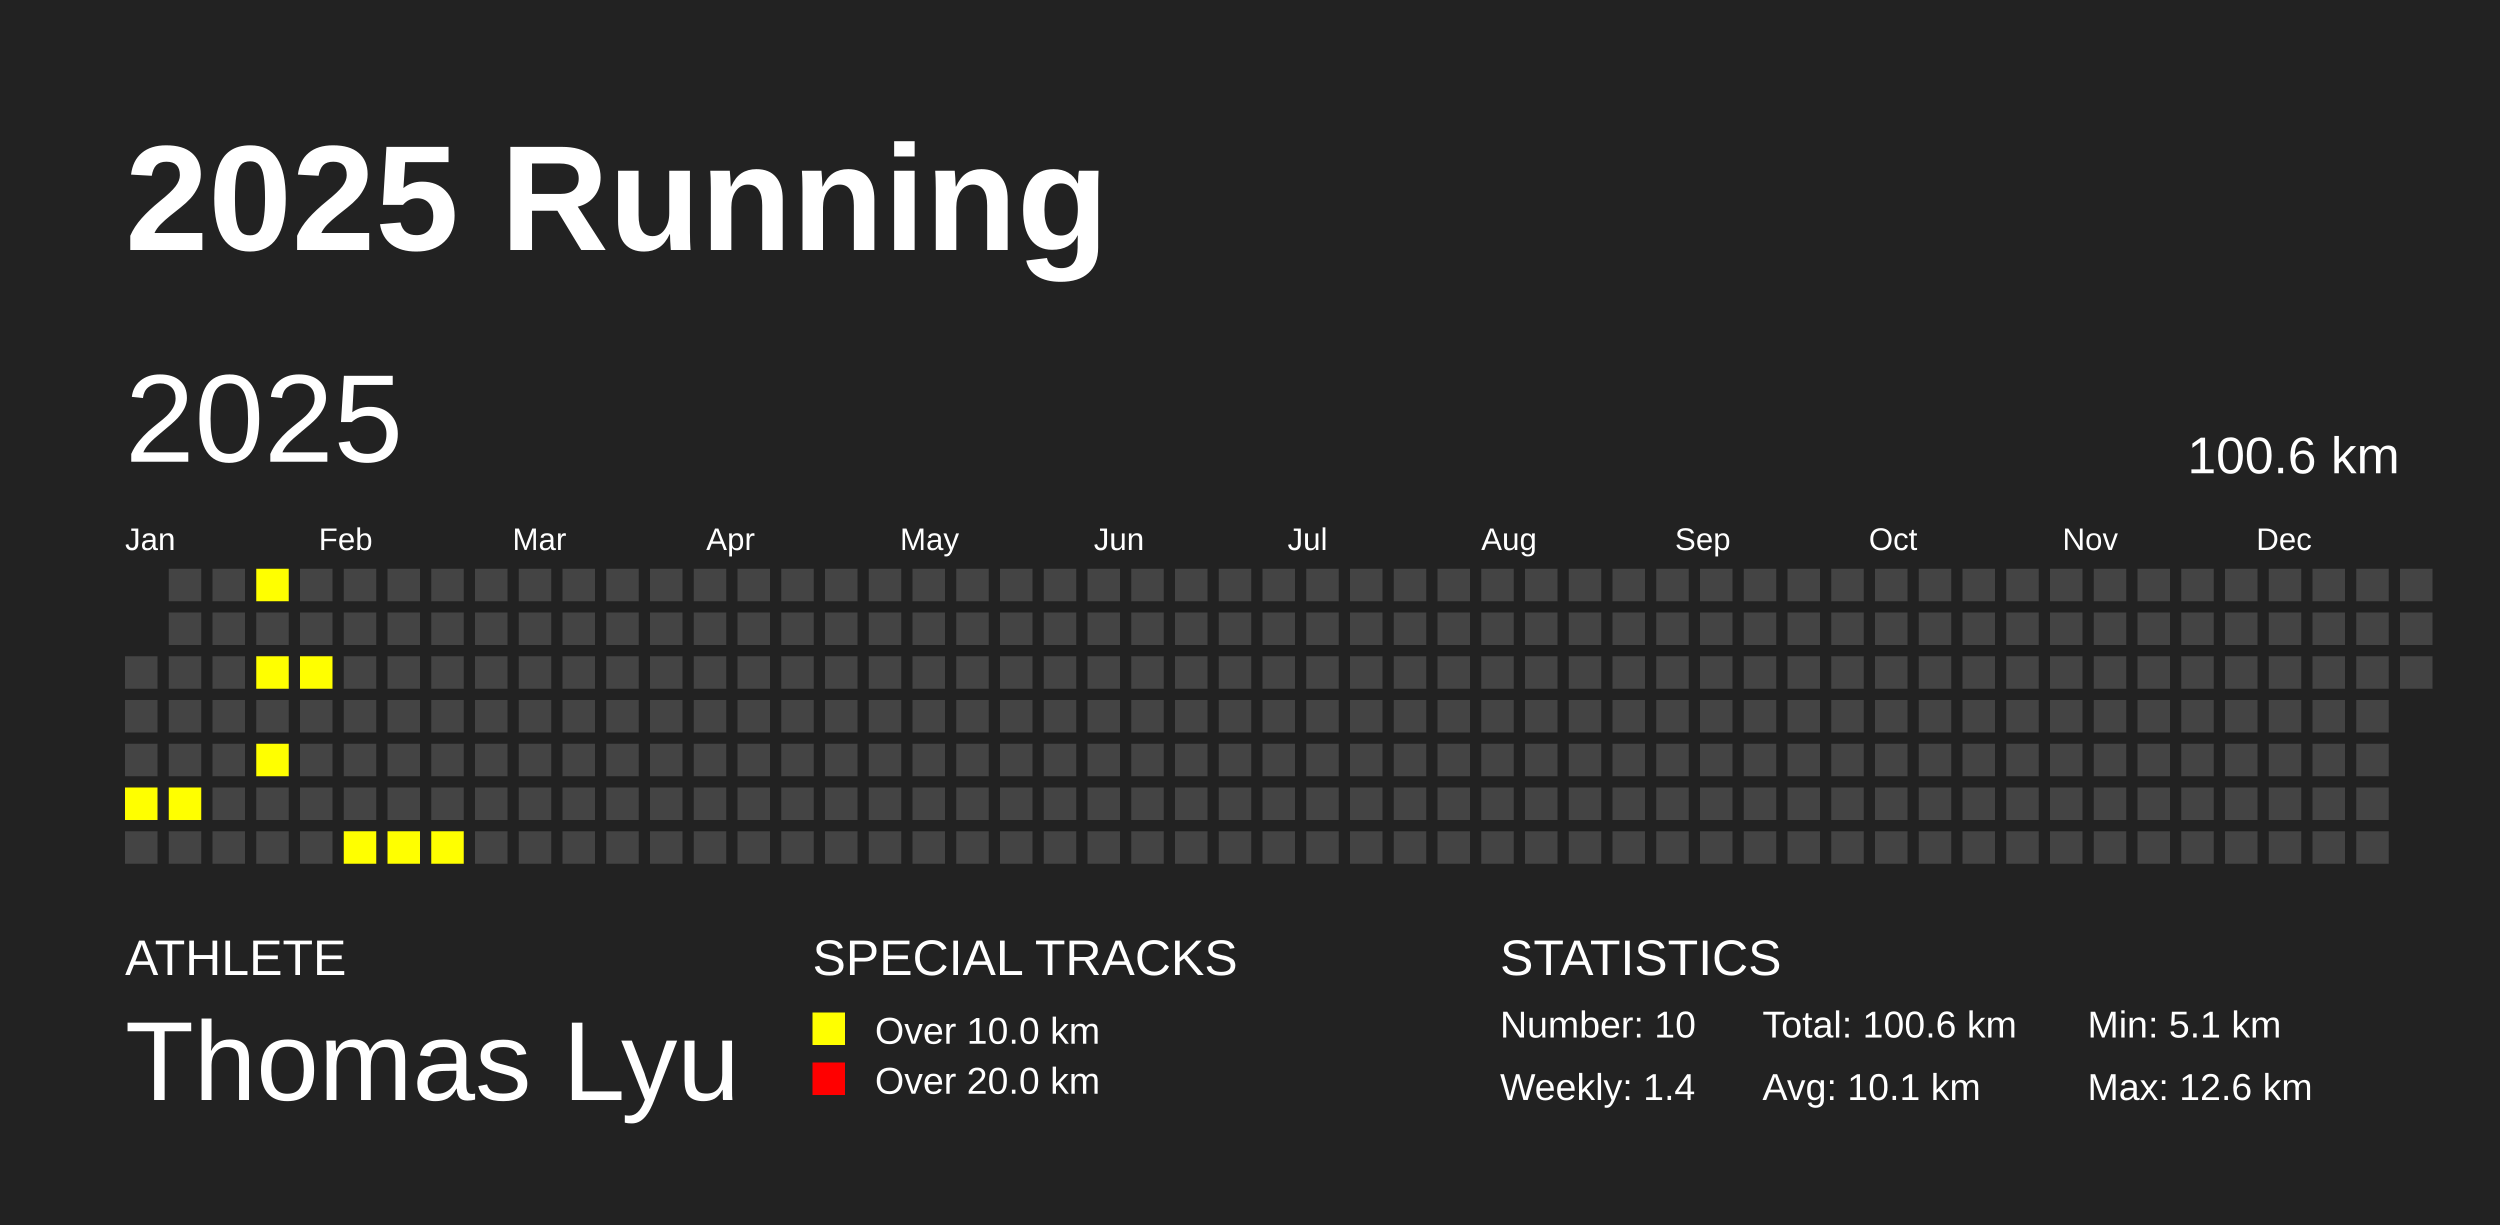
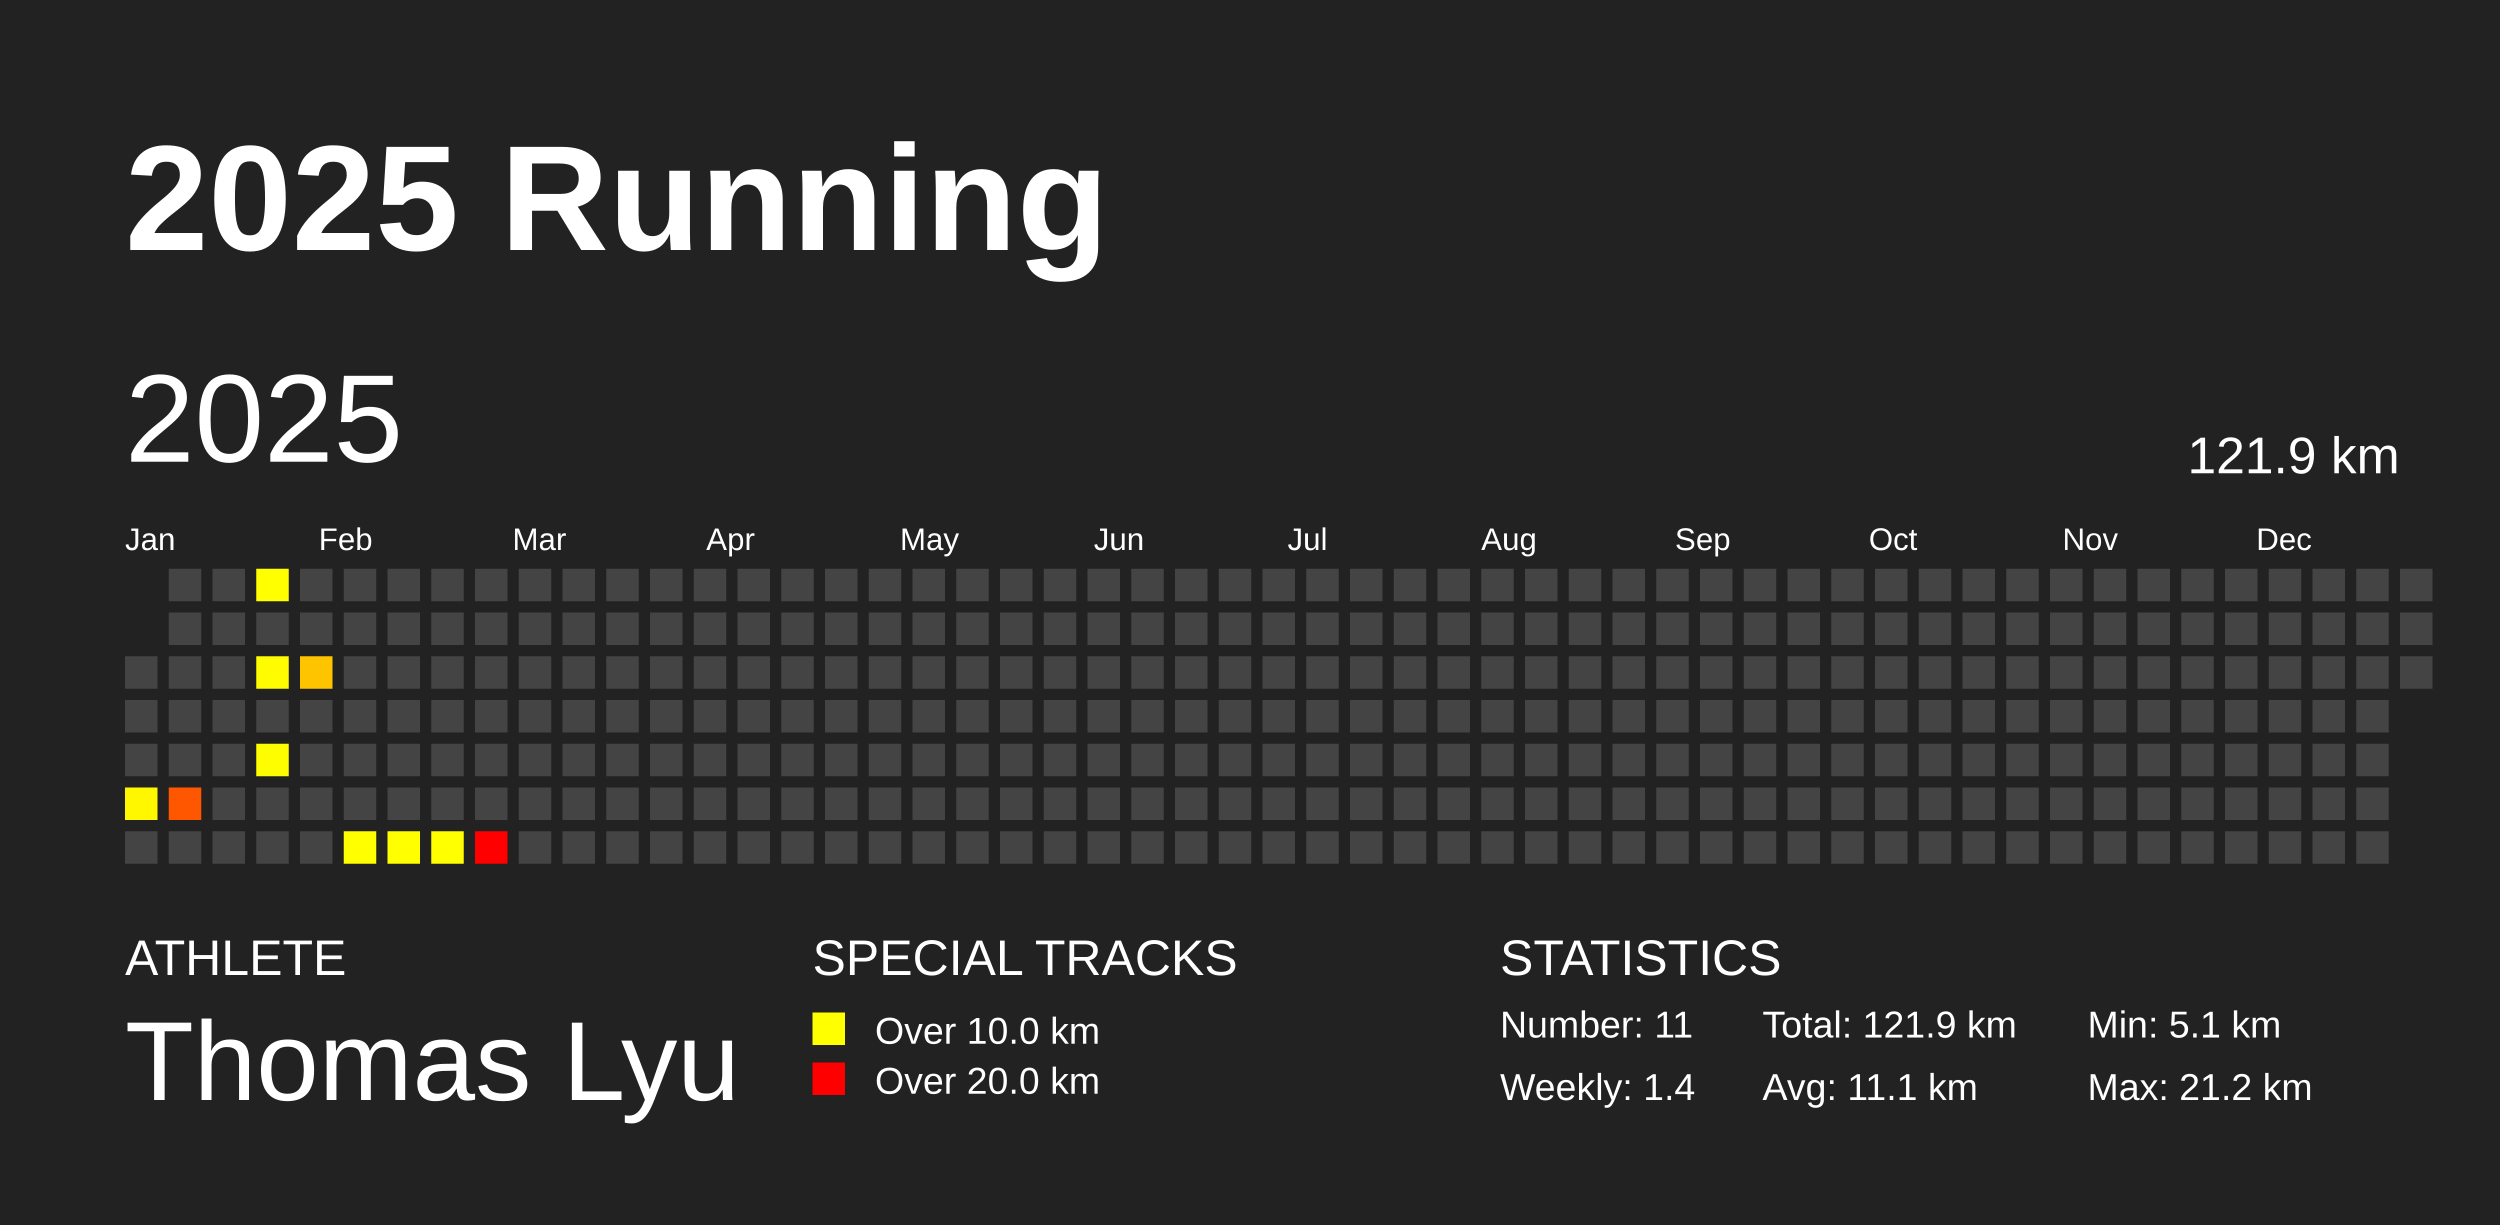
<svg xmlns="http://www.w3.org/2000/svg" baseProfile="full" height="98mm" version="1.1" viewBox="0,0,200,98" width="200mm">
  <defs />
  <rect fill="#222222" height="98" width="200" x="0" y="0" />
  <text fill="#FFFFFF" style="font-size:12px; font-family:Arial; font-weight:bold;" x="10" y="20">2025 Running</text>
  <text fill="#FFFFFF" style="font-size:4px; font-family:Arial" x="10" y="78">ATHLETE</text>
  <text fill="#FFFFFF" style="font-size:9px; font-family:Arial" x="10" y="88">Thomas Lyu</text>
  <text fill="#FFFFFF" style="font-size:4px; font-family:Arial" x="65" y="78">SPECIAL TRACKS</text>
  <rect fill="yellow" height="2.6" width="2.6" x="65" y="81" />
  <text fill="#FFFFFF" style="font-size:3px; font-family:Arial" x="70" y="83.5">Over 10.0 km</text>
  <rect fill="red" height="2.6" width="2.6" x="65" y="85" />
  <text fill="#FFFFFF" style="font-size:3px; font-family:Arial" x="70" y="87.5">Over 20.0 km</text>
  <text fill="#FFFFFF" style="font-size:4px; font-family:Arial" x="120" y="78">STATISTICS</text>
-   <text fill="#FFFFFF" style="font-size:3px; font-family:Arial" x="120" y="83">Number: 10</text>
+   <text fill="#FFFFFF" style="font-size:3px; font-family:Arial" x="120" y="83">Number: 11</text>
  <text fill="#FFFFFF" style="font-size:3px; font-family:Arial" x="120" y="88">Weekly: 1.4</text>
-   <text fill="#FFFFFF" style="font-size:3px; font-family:Arial" x="141" y="83">Total: 100.6 km</text>
-   <text fill="#FFFFFF" style="font-size:3px; font-family:Arial" x="141" y="88">Avg: 10.1 km</text>
+   <text fill="#FFFFFF" style="font-size:3px; font-family:Arial" x="141" y="83">Total: 121.9 km</text>
+   <text fill="#FFFFFF" style="font-size:3px; font-family:Arial" x="141" y="88">Avg: 11.1 km</text>
  <text fill="#FFFFFF" style="font-size:3px; font-family:Arial" x="167" y="83">Min: 5.1 km</text>
-   <text fill="#FFFFFF" style="font-size:3px; font-family:Arial" x="167" y="88">Max: 12.6 km</text>
+   <text fill="#FFFFFF" style="font-size:3px; font-family:Arial" x="167" y="88">Max: 21.2 km</text>
  <text dominant-baseline="hanging" fill="#FFFFFF" style="font-size:10.0px; font-family:Arial;" x="10" y="30">2025</text>
-   <text dominant-baseline="hanging" fill="#FFFFFF" style="font-size:4.125px; font-family:Arial;" x="175" y="35">100.6 km</text>
+   <text dominant-baseline="hanging" fill="#FFFFFF" style="font-size:4.125px; font-family:Arial;" x="175" y="35">121.9 km</text>
  <text fill="#FFFFFF" style="font-size:2.5px; font-family:Arial" x="10.0" y="44">Jan</text>
  <text fill="#FFFFFF" style="font-size:2.5px; font-family:Arial" x="25.5" y="44">Feb</text>
  <text fill="#FFFFFF" style="font-size:2.5px; font-family:Arial" x="41.0" y="44">Mar</text>
  <text fill="#FFFFFF" style="font-size:2.5px; font-family:Arial" x="56.5" y="44">Apr</text>
  <text fill="#FFFFFF" style="font-size:2.5px; font-family:Arial" x="72.0" y="44">May</text>
  <text fill="#FFFFFF" style="font-size:2.5px; font-family:Arial" x="87.5" y="44">Jun</text>
  <text fill="#FFFFFF" style="font-size:2.5px; font-family:Arial" x="103.0" y="44">Jul</text>
  <text fill="#FFFFFF" style="font-size:2.5px; font-family:Arial" x="118.5" y="44">Aug</text>
  <text fill="#FFFFFF" style="font-size:2.5px; font-family:Arial" x="134.0" y="44">Sep</text>
  <text fill="#FFFFFF" style="font-size:2.5px; font-family:Arial" x="149.5" y="44">Oct</text>
  <text fill="#FFFFFF" style="font-size:2.5px; font-family:Arial" x="165.0" y="44">Nov</text>
  <text fill="#FFFFFF" style="font-size:2.5px; font-family:Arial" x="180.5" y="44">Dec</text>
  <rect fill="#444444" height="2.6" width="2.6" x="10.0" y="52.5" />
  <rect fill="#444444" height="2.6" width="2.6" x="10.0" y="56.0" />
  <rect fill="#444444" height="2.6" width="2.6" x="10.0" y="59.5" />
-   <rect fill="yellow" height="2.6" width="2.6" x="10.0" y="63.0" />
+   <rect fill="#fff700" height="2.6" width="2.6" x="10.0" y="63.0" />
  <rect fill="#444444" height="2.6" width="2.6" x="10.0" y="66.5" />
  <rect fill="#444444" height="2.6" width="2.6" x="13.5" y="45.5" />
  <rect fill="#444444" height="2.6" width="2.6" x="13.5" y="49.0" />
  <rect fill="#444444" height="2.6" width="2.6" x="13.5" y="52.5" />
  <rect fill="#444444" height="2.6" width="2.6" x="13.5" y="56.0" />
  <rect fill="#444444" height="2.6" width="2.6" x="13.5" y="59.5" />
-   <rect fill="yellow" height="2.6" width="2.6" x="13.5" y="63.0" />
+   <rect fill="#ff5600" height="2.6" width="2.6" x="13.5" y="63.0" />
  <rect fill="#444444" height="2.6" width="2.6" x="13.5" y="66.5" />
  <rect fill="#444444" height="2.6" width="2.6" x="17.0" y="45.5" />
  <rect fill="#444444" height="2.6" width="2.6" x="17.0" y="49.0" />
  <rect fill="#444444" height="2.6" width="2.6" x="17.0" y="52.5" />
  <rect fill="#444444" height="2.6" width="2.6" x="17.0" y="56.0" />
  <rect fill="#444444" height="2.6" width="2.6" x="17.0" y="59.5" />
  <rect fill="#444444" height="2.6" width="2.6" x="17.0" y="63.0" />
  <rect fill="#444444" height="2.6" width="2.6" x="17.0" y="66.5" />
-   <rect fill="yellow" height="2.6" width="2.6" x="20.5" y="45.5" />
+   <rect fill="#ffff00" height="2.6" width="2.6" x="20.5" y="45.5" />
  <rect fill="#444444" height="2.6" width="2.6" x="20.5" y="49.0" />
-   <rect fill="yellow" height="2.6" width="2.6" x="20.5" y="52.5" />
+   <rect fill="#fffb00" height="2.6" width="2.6" x="20.5" y="52.5" />
  <rect fill="#444444" height="2.6" width="2.6" x="20.5" y="56.0" />
-   <rect fill="yellow" height="2.6" width="2.6" x="20.5" y="59.5" />
+   <rect fill="#fffe00" height="2.6" width="2.6" x="20.5" y="59.5" />
  <rect fill="#444444" height="2.6" width="2.6" x="20.5" y="63.0" />
  <rect fill="#444444" height="2.6" width="2.6" x="20.5" y="66.5" />
  <rect fill="#444444" height="2.6" width="2.6" x="24.0" y="45.5" />
  <rect fill="#444444" height="2.6" width="2.6" x="24.0" y="49.0" />
-   <rect fill="yellow" height="2.6" width="2.6" x="24.0" y="52.5" />
+   <rect fill="#ffc400" height="2.6" width="2.6" x="24.0" y="52.5" />
  <rect fill="#444444" height="2.6" width="2.6" x="24.0" y="56.0" />
  <rect fill="#444444" height="2.6" width="2.6" x="24.0" y="59.5" />
  <rect fill="#444444" height="2.6" width="2.6" x="24.0" y="63.0" />
  <rect fill="#444444" height="2.6" width="2.6" x="24.0" y="66.5" />
  <rect fill="#444444" height="2.6" width="2.6" x="27.5" y="45.5" />
  <rect fill="#444444" height="2.6" width="2.6" x="27.5" y="49.0" />
  <rect fill="#444444" height="2.6" width="2.6" x="27.5" y="52.5" />
  <rect fill="#444444" height="2.6" width="2.6" x="27.5" y="56.0" />
  <rect fill="#444444" height="2.6" width="2.6" x="27.5" y="59.5" />
  <rect fill="#444444" height="2.6" width="2.6" x="27.5" y="63.0" />
-   <rect fill="yellow" height="2.6" width="2.6" x="27.5" y="66.5" />
+   <rect fill="#ffff00" height="2.6" width="2.6" x="27.5" y="66.5" />
  <rect fill="#444444" height="2.6" width="2.6" x="31.0" y="45.5" />
  <rect fill="#444444" height="2.6" width="2.6" x="31.0" y="49.0" />
  <rect fill="#444444" height="2.6" width="2.6" x="31.0" y="52.5" />
  <rect fill="#444444" height="2.6" width="2.6" x="31.0" y="56.0" />
  <rect fill="#444444" height="2.6" width="2.6" x="31.0" y="59.5" />
  <rect fill="#444444" height="2.6" width="2.6" x="31.0" y="63.0" />
-   <rect fill="yellow" height="2.6" width="2.6" x="31.0" y="66.5" />
+   <rect fill="#ffff00" height="2.6" width="2.6" x="31.0" y="66.5" />
  <rect fill="#444444" height="2.6" width="2.6" x="34.5" y="45.5" />
  <rect fill="#444444" height="2.6" width="2.6" x="34.5" y="49.0" />
  <rect fill="#444444" height="2.6" width="2.6" x="34.5" y="52.5" />
  <rect fill="#444444" height="2.6" width="2.6" x="34.5" y="56.0" />
  <rect fill="#444444" height="2.6" width="2.6" x="34.5" y="59.5" />
  <rect fill="#444444" height="2.6" width="2.6" x="34.5" y="63.0" />
-   <rect fill="yellow" height="2.6" width="2.6" x="34.5" y="66.5" />
+   <rect fill="#ffff00" height="2.6" width="2.6" x="34.5" y="66.5" />
  <rect fill="#444444" height="2.6" width="2.6" x="38.0" y="45.5" />
  <rect fill="#444444" height="2.6" width="2.6" x="38.0" y="49.0" />
  <rect fill="#444444" height="2.6" width="2.6" x="38.0" y="52.5" />
  <rect fill="#444444" height="2.6" width="2.6" x="38.0" y="56.0" />
  <rect fill="#444444" height="2.6" width="2.6" x="38.0" y="59.5" />
  <rect fill="#444444" height="2.6" width="2.6" x="38.0" y="63.0" />
-   <rect fill="#444444" height="2.6" width="2.6" x="38.0" y="66.5" />
+   <rect fill="red" height="2.6" width="2.6" x="38.0" y="66.5" />
  <rect fill="#444444" height="2.6" width="2.6" x="41.5" y="45.5" />
  <rect fill="#444444" height="2.6" width="2.6" x="41.5" y="49.0" />
  <rect fill="#444444" height="2.6" width="2.6" x="41.5" y="52.5" />
  <rect fill="#444444" height="2.6" width="2.6" x="41.5" y="56.0" />
  <rect fill="#444444" height="2.6" width="2.6" x="41.5" y="59.5" />
  <rect fill="#444444" height="2.6" width="2.6" x="41.5" y="63.0" />
  <rect fill="#444444" height="2.6" width="2.6" x="41.5" y="66.5" />
  <rect fill="#444444" height="2.6" width="2.6" x="45.0" y="45.5" />
  <rect fill="#444444" height="2.6" width="2.6" x="45.0" y="49.0" />
  <rect fill="#444444" height="2.6" width="2.6" x="45.0" y="52.5" />
  <rect fill="#444444" height="2.6" width="2.6" x="45.0" y="56.0" />
  <rect fill="#444444" height="2.6" width="2.6" x="45.0" y="59.5" />
  <rect fill="#444444" height="2.6" width="2.6" x="45.0" y="63.0" />
  <rect fill="#444444" height="2.6" width="2.6" x="45.0" y="66.5" />
  <rect fill="#444444" height="2.6" width="2.6" x="48.5" y="45.5" />
  <rect fill="#444444" height="2.6" width="2.6" x="48.5" y="49.0" />
  <rect fill="#444444" height="2.6" width="2.6" x="48.5" y="52.5" />
  <rect fill="#444444" height="2.6" width="2.6" x="48.5" y="56.0" />
  <rect fill="#444444" height="2.6" width="2.6" x="48.5" y="59.5" />
  <rect fill="#444444" height="2.6" width="2.6" x="48.5" y="63.0" />
  <rect fill="#444444" height="2.6" width="2.6" x="48.5" y="66.5" />
  <rect fill="#444444" height="2.6" width="2.6" x="52.0" y="45.5" />
  <rect fill="#444444" height="2.6" width="2.6" x="52.0" y="49.0" />
  <rect fill="#444444" height="2.6" width="2.6" x="52.0" y="52.5" />
  <rect fill="#444444" height="2.6" width="2.6" x="52.0" y="56.0" />
  <rect fill="#444444" height="2.6" width="2.6" x="52.0" y="59.5" />
  <rect fill="#444444" height="2.6" width="2.6" x="52.0" y="63.0" />
  <rect fill="#444444" height="2.6" width="2.6" x="52.0" y="66.5" />
  <rect fill="#444444" height="2.6" width="2.6" x="55.5" y="45.5" />
  <rect fill="#444444" height="2.6" width="2.6" x="55.5" y="49.0" />
  <rect fill="#444444" height="2.6" width="2.6" x="55.5" y="52.5" />
  <rect fill="#444444" height="2.6" width="2.6" x="55.5" y="56.0" />
  <rect fill="#444444" height="2.6" width="2.6" x="55.5" y="59.5" />
  <rect fill="#444444" height="2.6" width="2.6" x="55.5" y="63.0" />
  <rect fill="#444444" height="2.6" width="2.6" x="55.5" y="66.5" />
  <rect fill="#444444" height="2.6" width="2.6" x="59.0" y="45.5" />
  <rect fill="#444444" height="2.6" width="2.6" x="59.0" y="49.0" />
  <rect fill="#444444" height="2.6" width="2.6" x="59.0" y="52.5" />
  <rect fill="#444444" height="2.6" width="2.6" x="59.0" y="56.0" />
  <rect fill="#444444" height="2.6" width="2.6" x="59.0" y="59.5" />
  <rect fill="#444444" height="2.6" width="2.6" x="59.0" y="63.0" />
  <rect fill="#444444" height="2.6" width="2.6" x="59.0" y="66.5" />
  <rect fill="#444444" height="2.6" width="2.6" x="62.5" y="45.5" />
  <rect fill="#444444" height="2.6" width="2.6" x="62.5" y="49.0" />
  <rect fill="#444444" height="2.6" width="2.6" x="62.5" y="52.5" />
  <rect fill="#444444" height="2.6" width="2.6" x="62.5" y="56.0" />
  <rect fill="#444444" height="2.6" width="2.6" x="62.5" y="59.5" />
  <rect fill="#444444" height="2.6" width="2.6" x="62.5" y="63.0" />
  <rect fill="#444444" height="2.6" width="2.6" x="62.5" y="66.5" />
  <rect fill="#444444" height="2.6" width="2.6" x="66.0" y="45.5" />
  <rect fill="#444444" height="2.6" width="2.6" x="66.0" y="49.0" />
  <rect fill="#444444" height="2.6" width="2.6" x="66.0" y="52.5" />
  <rect fill="#444444" height="2.6" width="2.6" x="66.0" y="56.0" />
  <rect fill="#444444" height="2.6" width="2.6" x="66.0" y="59.5" />
  <rect fill="#444444" height="2.6" width="2.6" x="66.0" y="63.0" />
  <rect fill="#444444" height="2.6" width="2.6" x="66.0" y="66.5" />
  <rect fill="#444444" height="2.6" width="2.6" x="69.5" y="45.5" />
  <rect fill="#444444" height="2.6" width="2.6" x="69.5" y="49.0" />
  <rect fill="#444444" height="2.6" width="2.6" x="69.5" y="52.5" />
  <rect fill="#444444" height="2.6" width="2.6" x="69.5" y="56.0" />
  <rect fill="#444444" height="2.6" width="2.6" x="69.5" y="59.5" />
  <rect fill="#444444" height="2.6" width="2.6" x="69.5" y="63.0" />
  <rect fill="#444444" height="2.6" width="2.6" x="69.5" y="66.5" />
  <rect fill="#444444" height="2.6" width="2.6" x="73.0" y="45.5" />
  <rect fill="#444444" height="2.6" width="2.6" x="73.0" y="49.0" />
  <rect fill="#444444" height="2.6" width="2.6" x="73.0" y="52.5" />
  <rect fill="#444444" height="2.6" width="2.6" x="73.0" y="56.0" />
  <rect fill="#444444" height="2.6" width="2.6" x="73.0" y="59.5" />
  <rect fill="#444444" height="2.6" width="2.6" x="73.0" y="63.0" />
  <rect fill="#444444" height="2.6" width="2.6" x="73.0" y="66.5" />
  <rect fill="#444444" height="2.6" width="2.6" x="76.5" y="45.5" />
  <rect fill="#444444" height="2.6" width="2.6" x="76.5" y="49.0" />
  <rect fill="#444444" height="2.6" width="2.6" x="76.5" y="52.5" />
  <rect fill="#444444" height="2.6" width="2.6" x="76.5" y="56.0" />
  <rect fill="#444444" height="2.6" width="2.6" x="76.5" y="59.5" />
  <rect fill="#444444" height="2.6" width="2.6" x="76.5" y="63.0" />
  <rect fill="#444444" height="2.6" width="2.6" x="76.5" y="66.5" />
  <rect fill="#444444" height="2.6" width="2.6" x="80.0" y="45.5" />
  <rect fill="#444444" height="2.6" width="2.6" x="80.0" y="49.0" />
  <rect fill="#444444" height="2.6" width="2.6" x="80.0" y="52.5" />
  <rect fill="#444444" height="2.6" width="2.6" x="80.0" y="56.0" />
  <rect fill="#444444" height="2.6" width="2.6" x="80.0" y="59.5" />
  <rect fill="#444444" height="2.6" width="2.6" x="80.0" y="63.0" />
  <rect fill="#444444" height="2.6" width="2.6" x="80.0" y="66.5" />
  <rect fill="#444444" height="2.6" width="2.6" x="83.5" y="45.5" />
  <rect fill="#444444" height="2.6" width="2.6" x="83.5" y="49.0" />
  <rect fill="#444444" height="2.6" width="2.6" x="83.5" y="52.5" />
  <rect fill="#444444" height="2.6" width="2.6" x="83.5" y="56.0" />
  <rect fill="#444444" height="2.6" width="2.6" x="83.5" y="59.5" />
  <rect fill="#444444" height="2.6" width="2.6" x="83.5" y="63.0" />
  <rect fill="#444444" height="2.6" width="2.6" x="83.5" y="66.5" />
  <rect fill="#444444" height="2.6" width="2.6" x="87.0" y="45.5" />
  <rect fill="#444444" height="2.6" width="2.6" x="87.0" y="49.0" />
  <rect fill="#444444" height="2.6" width="2.6" x="87.0" y="52.5" />
  <rect fill="#444444" height="2.6" width="2.6" x="87.0" y="56.0" />
  <rect fill="#444444" height="2.6" width="2.6" x="87.0" y="59.5" />
  <rect fill="#444444" height="2.6" width="2.6" x="87.0" y="63.0" />
  <rect fill="#444444" height="2.6" width="2.6" x="87.0" y="66.5" />
  <rect fill="#444444" height="2.6" width="2.6" x="90.5" y="45.5" />
  <rect fill="#444444" height="2.6" width="2.6" x="90.5" y="49.0" />
  <rect fill="#444444" height="2.6" width="2.6" x="90.5" y="52.5" />
  <rect fill="#444444" height="2.6" width="2.6" x="90.5" y="56.0" />
  <rect fill="#444444" height="2.6" width="2.6" x="90.5" y="59.5" />
  <rect fill="#444444" height="2.6" width="2.6" x="90.5" y="63.0" />
  <rect fill="#444444" height="2.6" width="2.6" x="90.5" y="66.5" />
  <rect fill="#444444" height="2.6" width="2.6" x="94.0" y="45.5" />
  <rect fill="#444444" height="2.6" width="2.6" x="94.0" y="49.0" />
  <rect fill="#444444" height="2.6" width="2.6" x="94.0" y="52.5" />
  <rect fill="#444444" height="2.6" width="2.6" x="94.0" y="56.0" />
  <rect fill="#444444" height="2.6" width="2.6" x="94.0" y="59.5" />
  <rect fill="#444444" height="2.6" width="2.6" x="94.0" y="63.0" />
  <rect fill="#444444" height="2.6" width="2.6" x="94.0" y="66.5" />
  <rect fill="#444444" height="2.6" width="2.6" x="97.5" y="45.5" />
  <rect fill="#444444" height="2.6" width="2.6" x="97.5" y="49.0" />
  <rect fill="#444444" height="2.6" width="2.6" x="97.5" y="52.5" />
  <rect fill="#444444" height="2.6" width="2.6" x="97.5" y="56.0" />
  <rect fill="#444444" height="2.6" width="2.6" x="97.5" y="59.5" />
  <rect fill="#444444" height="2.6" width="2.6" x="97.5" y="63.0" />
  <rect fill="#444444" height="2.6" width="2.6" x="97.5" y="66.5" />
  <rect fill="#444444" height="2.6" width="2.6" x="101.0" y="45.5" />
  <rect fill="#444444" height="2.6" width="2.6" x="101.0" y="49.0" />
  <rect fill="#444444" height="2.6" width="2.6" x="101.0" y="52.5" />
  <rect fill="#444444" height="2.6" width="2.6" x="101.0" y="56.0" />
  <rect fill="#444444" height="2.6" width="2.6" x="101.0" y="59.5" />
  <rect fill="#444444" height="2.6" width="2.6" x="101.0" y="63.0" />
  <rect fill="#444444" height="2.6" width="2.6" x="101.0" y="66.5" />
  <rect fill="#444444" height="2.6" width="2.6" x="104.5" y="45.5" />
  <rect fill="#444444" height="2.6" width="2.6" x="104.5" y="49.0" />
  <rect fill="#444444" height="2.6" width="2.6" x="104.5" y="52.5" />
  <rect fill="#444444" height="2.6" width="2.6" x="104.5" y="56.0" />
  <rect fill="#444444" height="2.6" width="2.6" x="104.5" y="59.5" />
  <rect fill="#444444" height="2.6" width="2.6" x="104.5" y="63.0" />
  <rect fill="#444444" height="2.6" width="2.6" x="104.5" y="66.5" />
  <rect fill="#444444" height="2.6" width="2.6" x="108.0" y="45.5" />
  <rect fill="#444444" height="2.6" width="2.6" x="108.0" y="49.0" />
  <rect fill="#444444" height="2.6" width="2.6" x="108.0" y="52.5" />
  <rect fill="#444444" height="2.6" width="2.6" x="108.0" y="56.0" />
  <rect fill="#444444" height="2.6" width="2.6" x="108.0" y="59.5" />
  <rect fill="#444444" height="2.6" width="2.6" x="108.0" y="63.0" />
  <rect fill="#444444" height="2.6" width="2.6" x="108.0" y="66.5" />
  <rect fill="#444444" height="2.6" width="2.6" x="111.5" y="45.5" />
  <rect fill="#444444" height="2.6" width="2.6" x="111.5" y="49.0" />
  <rect fill="#444444" height="2.6" width="2.6" x="111.5" y="52.5" />
  <rect fill="#444444" height="2.6" width="2.6" x="111.5" y="56.0" />
  <rect fill="#444444" height="2.6" width="2.6" x="111.5" y="59.5" />
  <rect fill="#444444" height="2.6" width="2.6" x="111.5" y="63.0" />
  <rect fill="#444444" height="2.6" width="2.6" x="111.5" y="66.5" />
  <rect fill="#444444" height="2.6" width="2.6" x="115.0" y="45.5" />
  <rect fill="#444444" height="2.6" width="2.6" x="115.0" y="49.0" />
  <rect fill="#444444" height="2.6" width="2.6" x="115.0" y="52.5" />
  <rect fill="#444444" height="2.6" width="2.6" x="115.0" y="56.0" />
  <rect fill="#444444" height="2.6" width="2.6" x="115.0" y="59.5" />
  <rect fill="#444444" height="2.6" width="2.6" x="115.0" y="63.0" />
  <rect fill="#444444" height="2.6" width="2.6" x="115.0" y="66.5" />
  <rect fill="#444444" height="2.6" width="2.6" x="118.5" y="45.5" />
  <rect fill="#444444" height="2.6" width="2.6" x="118.5" y="49.0" />
  <rect fill="#444444" height="2.6" width="2.6" x="118.5" y="52.5" />
  <rect fill="#444444" height="2.6" width="2.6" x="118.5" y="56.0" />
  <rect fill="#444444" height="2.6" width="2.6" x="118.5" y="59.5" />
  <rect fill="#444444" height="2.6" width="2.6" x="118.5" y="63.0" />
  <rect fill="#444444" height="2.6" width="2.6" x="118.5" y="66.5" />
  <rect fill="#444444" height="2.6" width="2.6" x="122.0" y="45.5" />
  <rect fill="#444444" height="2.6" width="2.6" x="122.0" y="49.0" />
  <rect fill="#444444" height="2.6" width="2.6" x="122.0" y="52.5" />
  <rect fill="#444444" height="2.6" width="2.6" x="122.0" y="56.0" />
  <rect fill="#444444" height="2.6" width="2.6" x="122.0" y="59.5" />
  <rect fill="#444444" height="2.6" width="2.6" x="122.0" y="63.0" />
  <rect fill="#444444" height="2.6" width="2.6" x="122.0" y="66.5" />
  <rect fill="#444444" height="2.6" width="2.6" x="125.5" y="45.5" />
  <rect fill="#444444" height="2.6" width="2.6" x="125.5" y="49.0" />
  <rect fill="#444444" height="2.6" width="2.6" x="125.5" y="52.5" />
  <rect fill="#444444" height="2.6" width="2.6" x="125.5" y="56.0" />
  <rect fill="#444444" height="2.6" width="2.6" x="125.5" y="59.5" />
  <rect fill="#444444" height="2.6" width="2.6" x="125.5" y="63.0" />
  <rect fill="#444444" height="2.6" width="2.6" x="125.5" y="66.5" />
  <rect fill="#444444" height="2.6" width="2.6" x="129.0" y="45.5" />
  <rect fill="#444444" height="2.6" width="2.6" x="129.0" y="49.0" />
  <rect fill="#444444" height="2.6" width="2.6" x="129.0" y="52.5" />
  <rect fill="#444444" height="2.6" width="2.6" x="129.0" y="56.0" />
  <rect fill="#444444" height="2.6" width="2.6" x="129.0" y="59.5" />
  <rect fill="#444444" height="2.6" width="2.6" x="129.0" y="63.0" />
  <rect fill="#444444" height="2.6" width="2.6" x="129.0" y="66.5" />
  <rect fill="#444444" height="2.6" width="2.6" x="132.5" y="45.5" />
  <rect fill="#444444" height="2.6" width="2.6" x="132.5" y="49.0" />
  <rect fill="#444444" height="2.6" width="2.6" x="132.5" y="52.5" />
  <rect fill="#444444" height="2.6" width="2.6" x="132.5" y="56.0" />
  <rect fill="#444444" height="2.6" width="2.6" x="132.5" y="59.5" />
  <rect fill="#444444" height="2.6" width="2.6" x="132.5" y="63.0" />
  <rect fill="#444444" height="2.6" width="2.6" x="132.5" y="66.5" />
  <rect fill="#444444" height="2.6" width="2.6" x="136.0" y="45.5" />
  <rect fill="#444444" height="2.6" width="2.6" x="136.0" y="49.0" />
  <rect fill="#444444" height="2.6" width="2.6" x="136.0" y="52.5" />
  <rect fill="#444444" height="2.6" width="2.6" x="136.0" y="56.0" />
  <rect fill="#444444" height="2.6" width="2.6" x="136.0" y="59.5" />
  <rect fill="#444444" height="2.6" width="2.6" x="136.0" y="63.0" />
  <rect fill="#444444" height="2.6" width="2.6" x="136.0" y="66.5" />
  <rect fill="#444444" height="2.6" width="2.6" x="139.5" y="45.5" />
  <rect fill="#444444" height="2.6" width="2.6" x="139.5" y="49.0" />
  <rect fill="#444444" height="2.6" width="2.6" x="139.5" y="52.5" />
  <rect fill="#444444" height="2.6" width="2.6" x="139.5" y="56.0" />
  <rect fill="#444444" height="2.6" width="2.6" x="139.5" y="59.5" />
  <rect fill="#444444" height="2.6" width="2.6" x="139.5" y="63.0" />
  <rect fill="#444444" height="2.6" width="2.6" x="139.5" y="66.5" />
  <rect fill="#444444" height="2.6" width="2.6" x="143.0" y="45.5" />
  <rect fill="#444444" height="2.6" width="2.6" x="143.0" y="49.0" />
  <rect fill="#444444" height="2.6" width="2.6" x="143.0" y="52.5" />
  <rect fill="#444444" height="2.6" width="2.6" x="143.0" y="56.0" />
  <rect fill="#444444" height="2.6" width="2.6" x="143.0" y="59.5" />
  <rect fill="#444444" height="2.6" width="2.6" x="143.0" y="63.0" />
  <rect fill="#444444" height="2.6" width="2.6" x="143.0" y="66.5" />
  <rect fill="#444444" height="2.6" width="2.6" x="146.5" y="45.5" />
  <rect fill="#444444" height="2.6" width="2.6" x="146.5" y="49.0" />
  <rect fill="#444444" height="2.6" width="2.6" x="146.5" y="52.5" />
  <rect fill="#444444" height="2.6" width="2.6" x="146.5" y="56.0" />
  <rect fill="#444444" height="2.6" width="2.6" x="146.5" y="59.5" />
  <rect fill="#444444" height="2.6" width="2.6" x="146.5" y="63.0" />
  <rect fill="#444444" height="2.6" width="2.6" x="146.5" y="66.5" />
  <rect fill="#444444" height="2.6" width="2.6" x="150.0" y="45.5" />
  <rect fill="#444444" height="2.6" width="2.6" x="150.0" y="49.0" />
  <rect fill="#444444" height="2.6" width="2.6" x="150.0" y="52.5" />
  <rect fill="#444444" height="2.6" width="2.6" x="150.0" y="56.0" />
  <rect fill="#444444" height="2.6" width="2.6" x="150.0" y="59.5" />
  <rect fill="#444444" height="2.6" width="2.6" x="150.0" y="63.0" />
  <rect fill="#444444" height="2.6" width="2.6" x="150.0" y="66.5" />
  <rect fill="#444444" height="2.6" width="2.6" x="153.5" y="45.5" />
  <rect fill="#444444" height="2.6" width="2.6" x="153.5" y="49.0" />
  <rect fill="#444444" height="2.6" width="2.6" x="153.5" y="52.5" />
  <rect fill="#444444" height="2.6" width="2.6" x="153.5" y="56.0" />
  <rect fill="#444444" height="2.6" width="2.6" x="153.5" y="59.5" />
  <rect fill="#444444" height="2.6" width="2.6" x="153.5" y="63.0" />
  <rect fill="#444444" height="2.6" width="2.6" x="153.5" y="66.5" />
  <rect fill="#444444" height="2.6" width="2.6" x="157.0" y="45.5" />
  <rect fill="#444444" height="2.6" width="2.6" x="157.0" y="49.0" />
  <rect fill="#444444" height="2.6" width="2.6" x="157.0" y="52.5" />
  <rect fill="#444444" height="2.6" width="2.6" x="157.0" y="56.0" />
  <rect fill="#444444" height="2.6" width="2.6" x="157.0" y="59.5" />
  <rect fill="#444444" height="2.6" width="2.6" x="157.0" y="63.0" />
  <rect fill="#444444" height="2.6" width="2.6" x="157.0" y="66.5" />
  <rect fill="#444444" height="2.6" width="2.6" x="160.5" y="45.5" />
  <rect fill="#444444" height="2.6" width="2.6" x="160.5" y="49.0" />
  <rect fill="#444444" height="2.6" width="2.6" x="160.5" y="52.5" />
  <rect fill="#444444" height="2.6" width="2.6" x="160.5" y="56.0" />
  <rect fill="#444444" height="2.6" width="2.6" x="160.5" y="59.5" />
  <rect fill="#444444" height="2.6" width="2.6" x="160.5" y="63.0" />
  <rect fill="#444444" height="2.6" width="2.6" x="160.5" y="66.5" />
  <rect fill="#444444" height="2.6" width="2.6" x="164.0" y="45.5" />
  <rect fill="#444444" height="2.6" width="2.6" x="164.0" y="49.0" />
  <rect fill="#444444" height="2.6" width="2.6" x="164.0" y="52.5" />
  <rect fill="#444444" height="2.6" width="2.6" x="164.0" y="56.0" />
  <rect fill="#444444" height="2.6" width="2.6" x="164.0" y="59.5" />
  <rect fill="#444444" height="2.6" width="2.6" x="164.0" y="63.0" />
  <rect fill="#444444" height="2.6" width="2.6" x="164.0" y="66.5" />
  <rect fill="#444444" height="2.6" width="2.6" x="167.5" y="45.5" />
  <rect fill="#444444" height="2.6" width="2.6" x="167.5" y="49.0" />
  <rect fill="#444444" height="2.6" width="2.6" x="167.5" y="52.5" />
  <rect fill="#444444" height="2.6" width="2.6" x="167.5" y="56.0" />
  <rect fill="#444444" height="2.6" width="2.6" x="167.5" y="59.5" />
  <rect fill="#444444" height="2.6" width="2.6" x="167.5" y="63.0" />
  <rect fill="#444444" height="2.6" width="2.6" x="167.5" y="66.5" />
  <rect fill="#444444" height="2.6" width="2.6" x="171.0" y="45.5" />
  <rect fill="#444444" height="2.6" width="2.6" x="171.0" y="49.0" />
  <rect fill="#444444" height="2.6" width="2.6" x="171.0" y="52.5" />
  <rect fill="#444444" height="2.6" width="2.6" x="171.0" y="56.0" />
  <rect fill="#444444" height="2.6" width="2.6" x="171.0" y="59.5" />
  <rect fill="#444444" height="2.6" width="2.6" x="171.0" y="63.0" />
  <rect fill="#444444" height="2.6" width="2.6" x="171.0" y="66.5" />
  <rect fill="#444444" height="2.6" width="2.6" x="174.5" y="45.5" />
  <rect fill="#444444" height="2.6" width="2.6" x="174.5" y="49.0" />
  <rect fill="#444444" height="2.6" width="2.6" x="174.5" y="52.5" />
  <rect fill="#444444" height="2.6" width="2.6" x="174.5" y="56.0" />
  <rect fill="#444444" height="2.6" width="2.6" x="174.5" y="59.5" />
  <rect fill="#444444" height="2.6" width="2.6" x="174.5" y="63.0" />
  <rect fill="#444444" height="2.6" width="2.6" x="174.5" y="66.5" />
  <rect fill="#444444" height="2.6" width="2.6" x="178.0" y="45.5" />
  <rect fill="#444444" height="2.6" width="2.6" x="178.0" y="49.0" />
  <rect fill="#444444" height="2.6" width="2.6" x="178.0" y="52.5" />
  <rect fill="#444444" height="2.6" width="2.6" x="178.0" y="56.0" />
  <rect fill="#444444" height="2.6" width="2.6" x="178.0" y="59.5" />
  <rect fill="#444444" height="2.6" width="2.6" x="178.0" y="63.0" />
  <rect fill="#444444" height="2.6" width="2.6" x="178.0" y="66.5" />
  <rect fill="#444444" height="2.6" width="2.6" x="181.5" y="45.5" />
  <rect fill="#444444" height="2.6" width="2.6" x="181.5" y="49.0" />
  <rect fill="#444444" height="2.6" width="2.6" x="181.5" y="52.5" />
  <rect fill="#444444" height="2.6" width="2.6" x="181.5" y="56.0" />
  <rect fill="#444444" height="2.6" width="2.6" x="181.5" y="59.5" />
  <rect fill="#444444" height="2.6" width="2.6" x="181.5" y="63.0" />
  <rect fill="#444444" height="2.6" width="2.6" x="181.5" y="66.5" />
  <rect fill="#444444" height="2.6" width="2.6" x="185.0" y="45.5" />
  <rect fill="#444444" height="2.6" width="2.6" x="185.0" y="49.0" />
  <rect fill="#444444" height="2.6" width="2.6" x="185.0" y="52.5" />
  <rect fill="#444444" height="2.6" width="2.6" x="185.0" y="56.0" />
  <rect fill="#444444" height="2.6" width="2.6" x="185.0" y="59.5" />
  <rect fill="#444444" height="2.6" width="2.6" x="185.0" y="63.0" />
  <rect fill="#444444" height="2.6" width="2.6" x="185.0" y="66.5" />
  <rect fill="#444444" height="2.6" width="2.6" x="188.5" y="45.5" />
  <rect fill="#444444" height="2.6" width="2.6" x="188.5" y="49.0" />
  <rect fill="#444444" height="2.6" width="2.6" x="188.5" y="52.5" />
  <rect fill="#444444" height="2.6" width="2.6" x="188.5" y="56.0" />
  <rect fill="#444444" height="2.6" width="2.6" x="188.5" y="59.5" />
  <rect fill="#444444" height="2.6" width="2.6" x="188.5" y="63.0" />
  <rect fill="#444444" height="2.6" width="2.6" x="188.5" y="66.5" />
  <rect fill="#444444" height="2.6" width="2.6" x="192.0" y="45.5" />
  <rect fill="#444444" height="2.6" width="2.6" x="192.0" y="49.0" />
  <rect fill="#444444" height="2.6" width="2.6" x="192.0" y="52.5" />
</svg>
